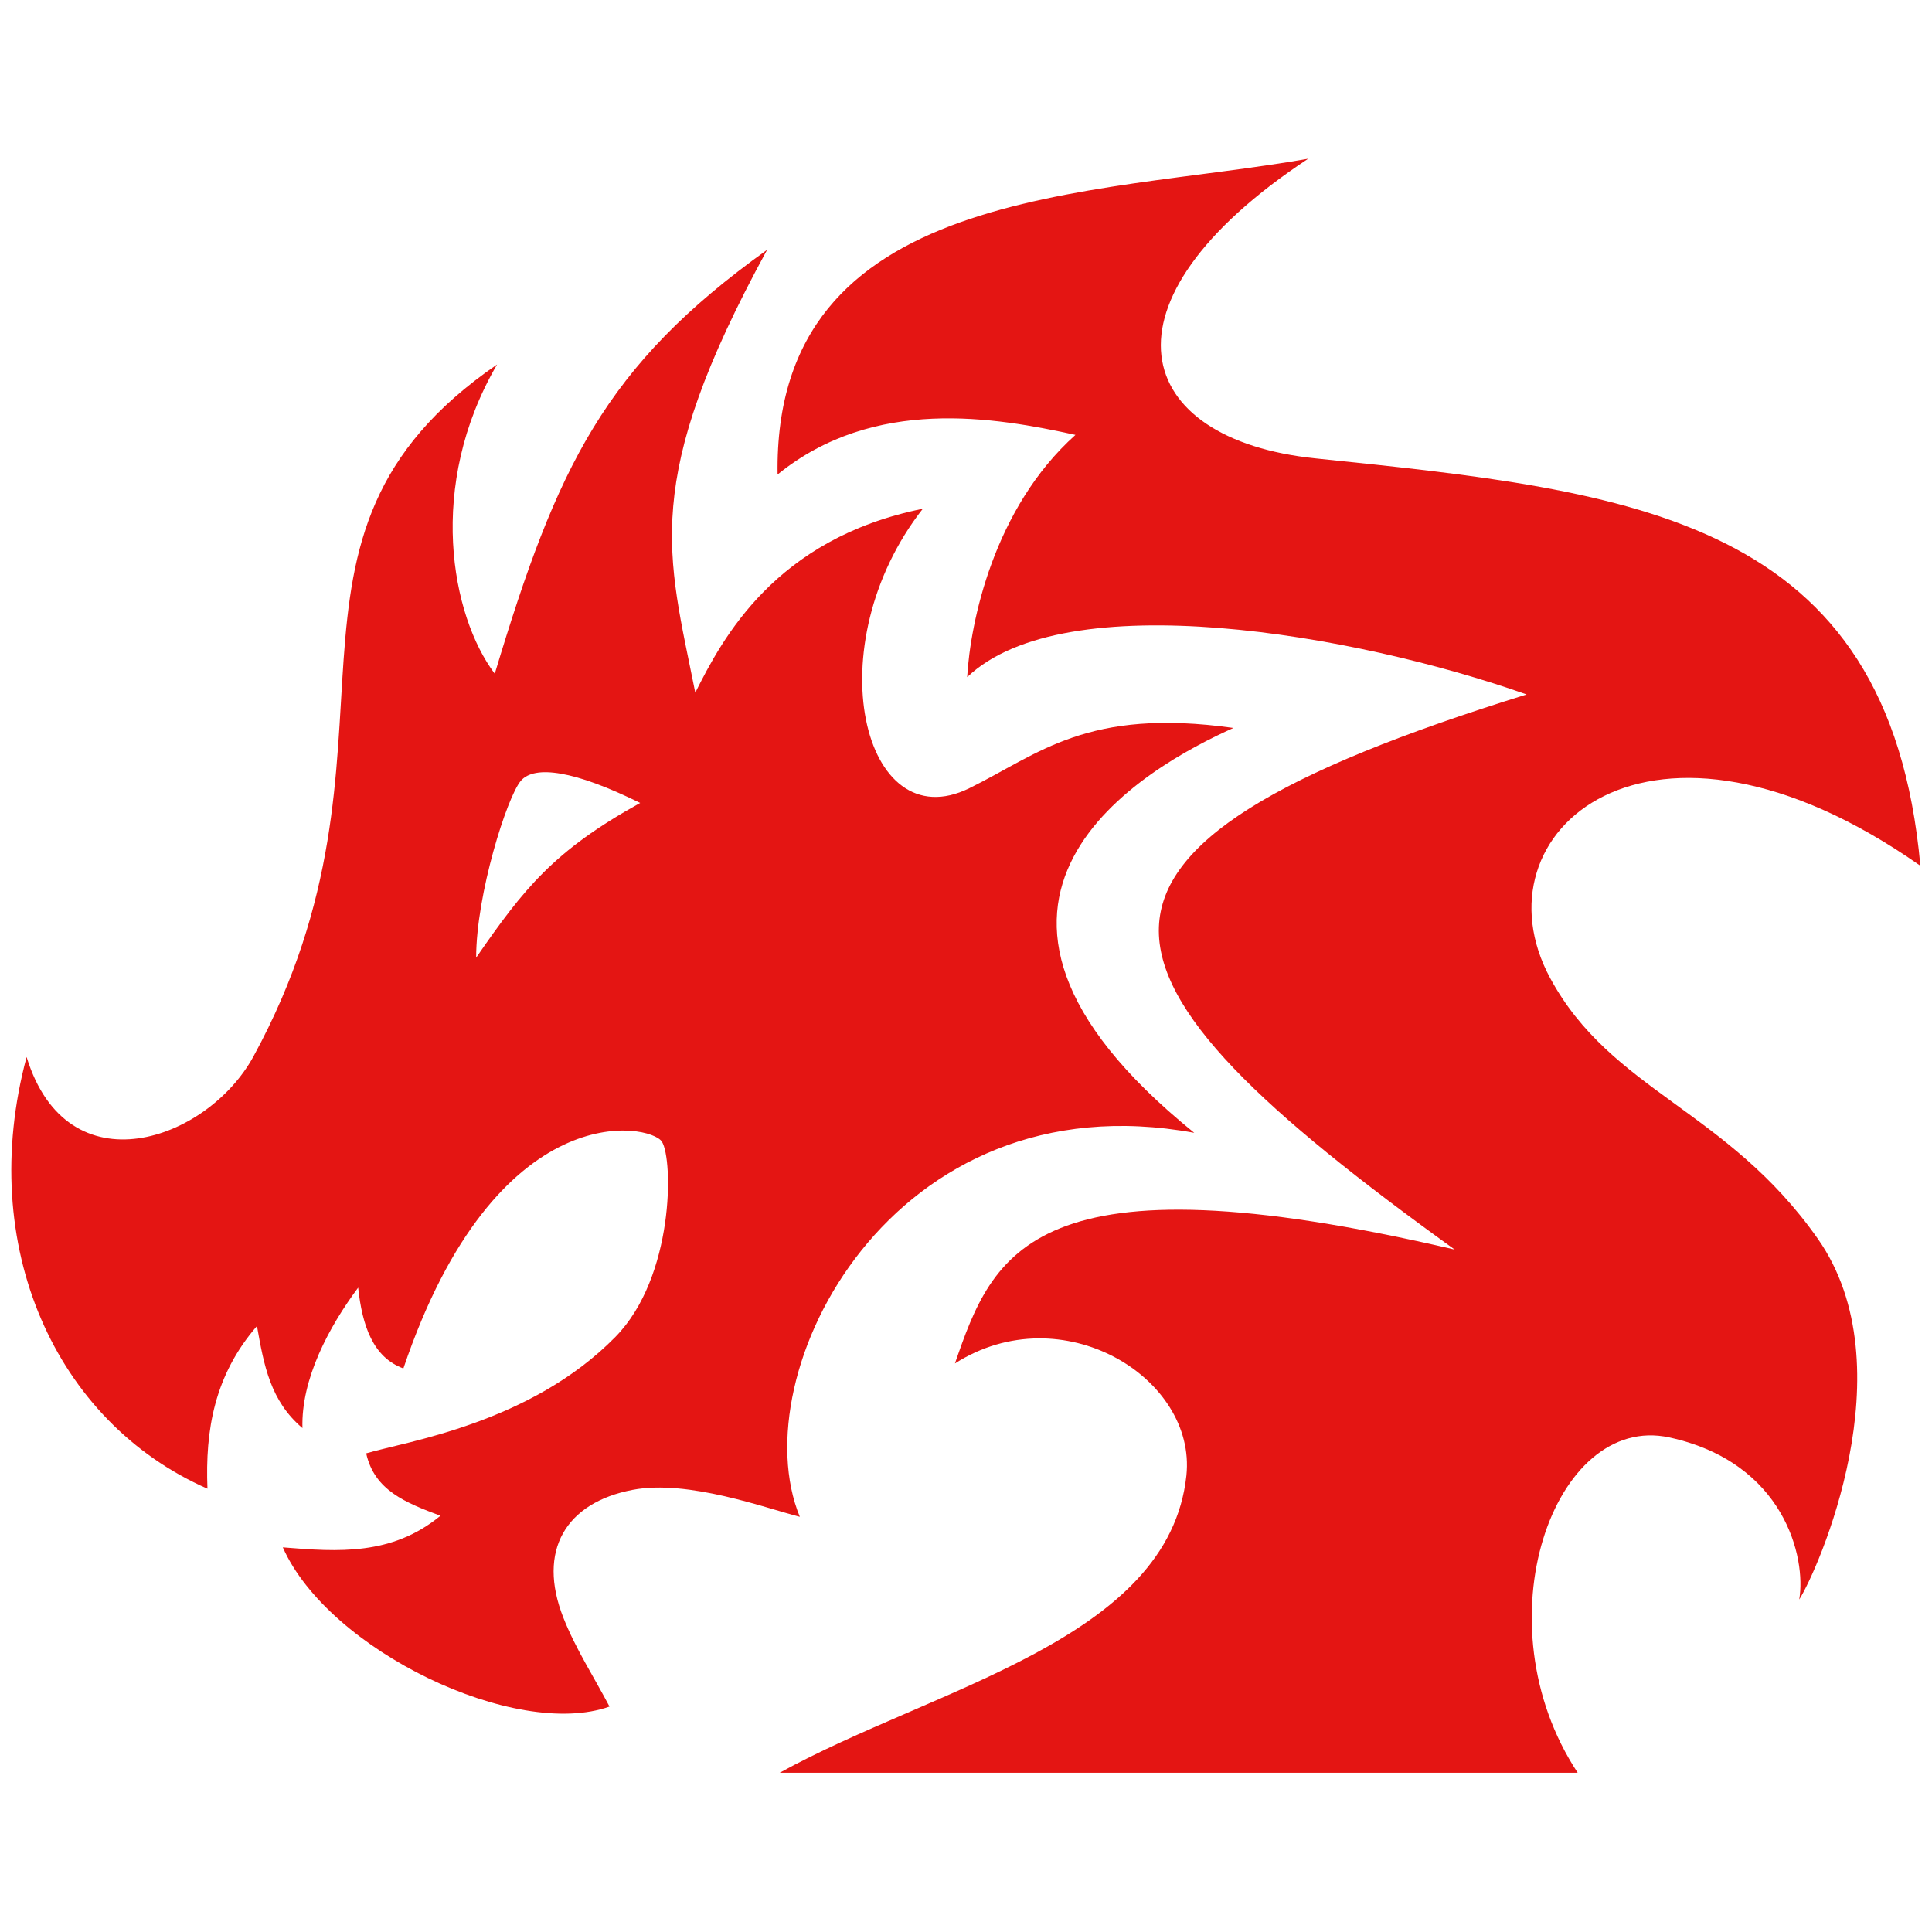
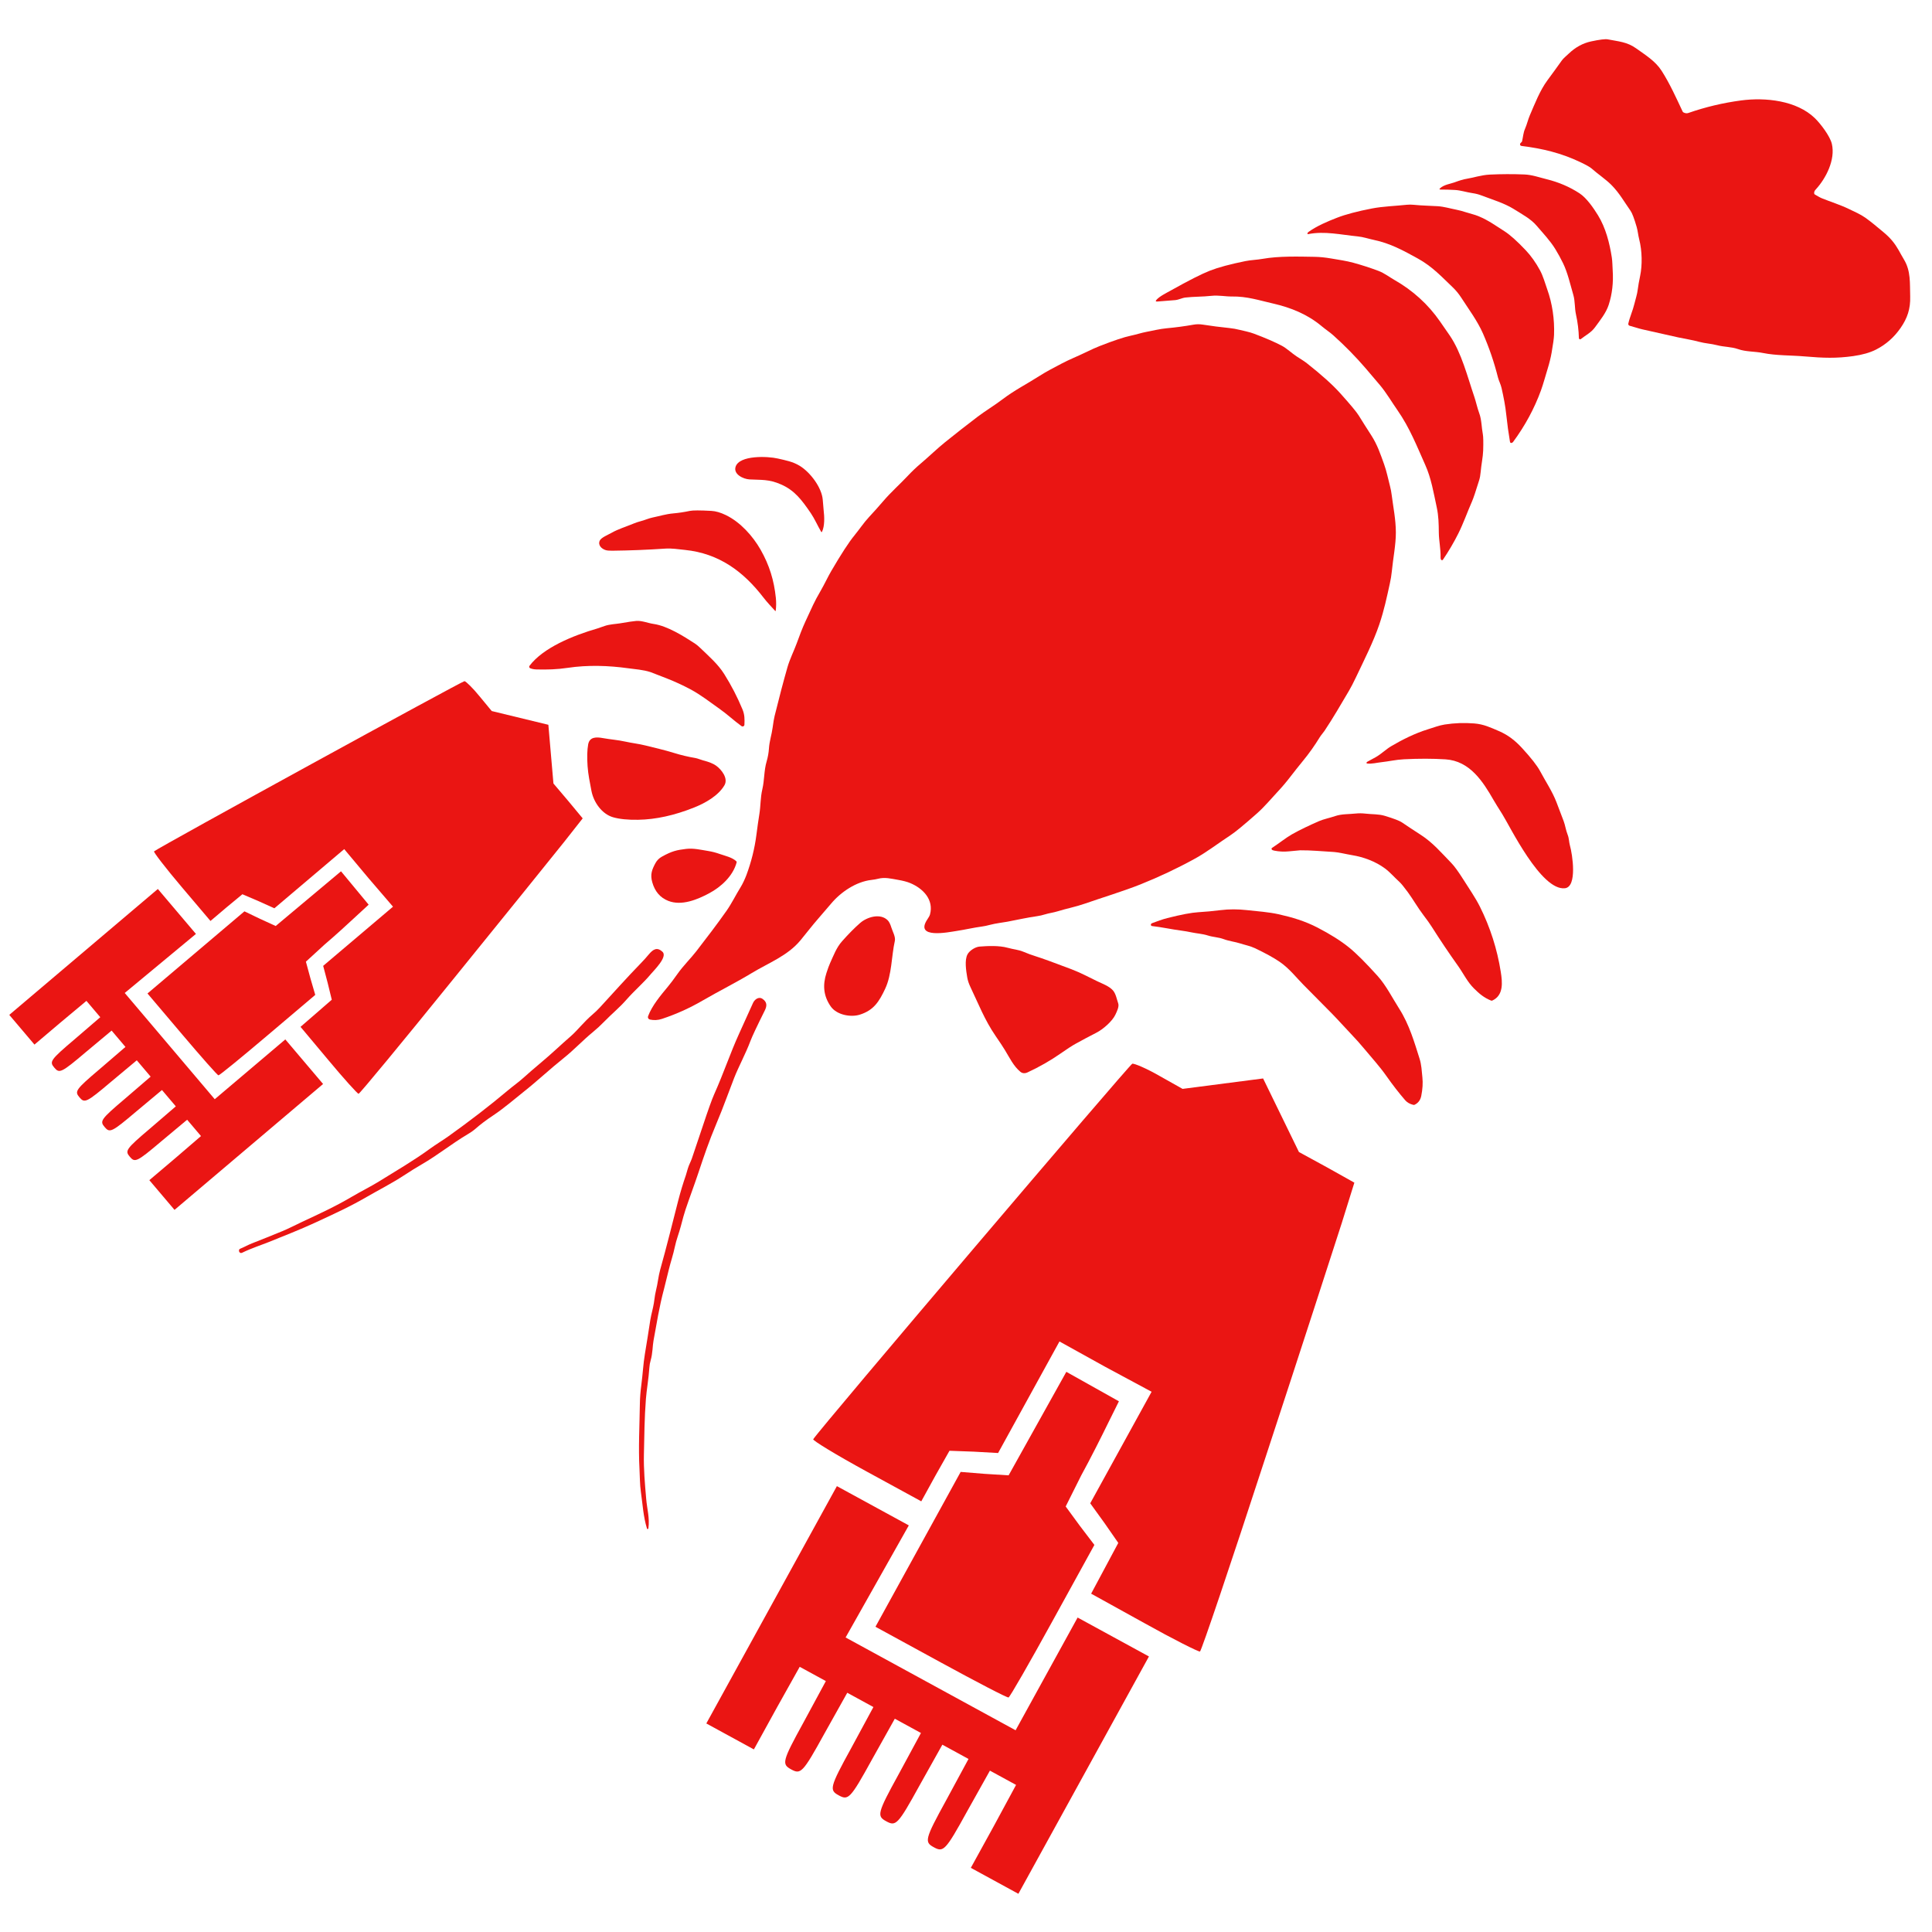
- <svg xmlns="http://www.w3.org/2000/svg" id="Calque_1" data-name="Calque 1" viewBox="0 0 512 512" version="1.1">
-   <defs id="defs4">
-     <style id="style2">.cls-1{fill:#e41513;}</style>
-   </defs>
-   <g id="g17" transform="matrix(1.366704,0,0,1.36589,-93.94986,-93.78402)" style="stroke-width:0.732">
-     <path class="cls-1" d="m 421.22,309 c 17.53,24.95 -0.08,64.51 -3.6,70 1.39,-8 -2.81,-26.59 -25.2,-31.45 -22.39,-4.86 -36.95,35.93 -17.76,65.06 H 219.93 c 30.15,-16.63 75.44,-25.79 78.86,-57.66 2,-19 -24.14,-35 -44.88,-21.75 7.39,-21.42 14.86,-41.24 96.9,-22.1 -74.19,-53.49 -83.4,-77.46 13.95,-107.7 -33.39,-11.8 -89.52,-21.48 -108.48,-3.36 0.61,-10.59 5.11,-32.76 21,-47 -15.6,-3.41 -39,-7.53 -57.76,7.68 -0.89,-56.14 60.88,-53.86 102.88,-61.26 -42.33,28 -34,54.47 1.35,58.13 C 385.8,164 435,169 441.11,236.64 c -52.61,-36.95 -87,-6.42 -71.79,21.78 11.84,21.93 34.36,25.58 51.9,50.58 z" id="path8" style="stroke-width:0.732" />
-     <path class="cls-1" d="m 307.91,209.9 c -28.41,-4 -37.76,5.08 -51.23,11.7 -20.59,10.13 -29.82,-27.6 -9,-54.23 -28.65,5.78 -38.87,25.2 -44.12,35.68 -5.37,-27 -10.68,-40.8 13.93,-85.92 -31.51,22.58 -40.74,42.08 -52.81,82.25 -8.46,-11.22 -13.26,-36.48 0.45,-60 -49.2,33.79 -14.4,73.92 -47.23,134.23 -8.93,16.42 -36.09,26 -44,0.13 -9.84,36.63 5.56,70.8 35.07,83.76 -0.45,-11.35 1.32,-22 9.6,-31.56 1.35,7.65 2.6,14.53 8.82,19.8 -0.29,-9.49 5.13,-19.64 10.8,-27.25 0.8,7.39 2.86,13.51 8.77,15.68 18.09,-53.47 47.93,-47.49 50.13,-44 2.2,3.49 2.4,26.22 -9,37.86 -16.44,16.8 -40.62,20.32 -48.34,22.61 1.58,7.2 7.7,9.6 14.4,12.11 -9.44,7.76 -19.8,7 -30.57,6.13 8.86,20 45.16,37.37 63.35,30.89 -3,-5.7 -6.58,-11.22 -8.94,-17.22 -5.16,-13.07 0.47,-22.36 13.44,-24.83 10.8,-2.05 25.9,3.6 32.4,5.23 -11.4,-27.67 17.75,-85.3 76.48,-74.5 -56.03,-45.34 -8.97,-71.11 7.6,-78.55 z m -146.84,44.57 c 0,-12.3 6,-31.2 8.66,-34.31 2.66,-3.11 10.42,-2 23.14,4.29 -16.69,9.25 -22.5,16.55 -31.8,30.02 z" id="path10" style="stroke-width:0.732" />
-   </g>
+ <svg xmlns="http://www.w3.org/2000/svg" width="512" height="512" viewBox="0 0 3104 3104" fill="none">
+   <path d="M2704.87 180.694C2707.61 182.066 2710.18 182.332 2712.58 181.494C2740.12 171.908 2768.39 165.194 2797.4 161.354C2836.16 156.21 2886.42 161.331 2915.8 189.838C2924.97 198.754 2940.2 218.735 2943.12 231.194C2949.02 256.501 2933.76 286.541 2917.14 304.486C2915.2 306.574 2914.39 308.685 2914.72 310.819C2914.78 311.21 2914.93 311.581 2915.16 311.903C2915.4 312.224 2915.7 312.488 2916.06 312.671C2919.7 314.545 2923.18 317.014 2926.9 318.5C2941.31 324.33 2956.52 328.994 2970.31 335.692C2979.2 340.013 2988.77 344.059 2996.69 349.637C3006.96 356.884 3015.73 364.565 3025.37 372.475C3031.1 377.185 3035.92 381.863 3039.82 386.512C3048.87 397.302 3052.33 406.058 3059.08 417.191C3070.2 435.64 3068.29 455.369 3068.95 476.059C3069.58 496.428 3064.25 511.402 3053.6 526.81C3043.15 541.929 3029.98 553.535 3014.11 561.627C3004.45 566.535 2992.23 570.033 2977.44 572.121C2950.45 575.893 2930.07 575.275 2898.71 572.578C2877.01 570.703 2853.72 571.435 2832.52 567.137C2819.05 564.416 2805.08 565.354 2792.39 560.873C2781.46 557.032 2770.06 557.581 2758.77 554.632C2749.21 552.117 2739.43 551.774 2730.21 549.237C2719.07 546.173 2705.3 544.047 2696.53 542.127C2677.11 537.875 2657.72 533.524 2638.35 529.073C2631.95 527.61 2625.16 525.141 2618.3 523.381C2617.54 523.192 2616.88 522.723 2616.47 522.07C2616.06 521.418 2615.92 520.634 2616.09 519.883C2618.51 509.138 2623.3 498.942 2625.79 488.426C2627.75 480.288 2630.28 473.269 2631.34 464.605C2632.03 459.012 2633.28 451.91 2635.08 443.299C2638.63 426.267 2638.42 403.406 2633.58 384.523C2631.86 377.893 2631.3 370.761 2629.53 364.68C2625.57 351.039 2622.28 342.375 2619.68 338.687C2609.69 324.536 2601.72 310.019 2588.94 297.194C2579.65 287.867 2567.33 279.797 2556.9 270.561C2554.37 268.336 2548.31 264.937 2538.7 260.365C2508.14 245.871 2478.1 238.601 2444.41 234.463C2444 234.412 2443.61 234.269 2443.27 234.044C2442.92 233.819 2442.64 233.519 2442.43 233.168C2442.23 232.817 2442.12 232.425 2442.1 232.023C2442.08 231.62 2442.15 231.219 2442.32 230.851C2442.73 229.967 2443.36 229.243 2444.2 228.679C2444.82 228.252 2445.26 227.617 2445.42 226.896C2447.07 219.832 2447.26 213.454 2450.27 206.618C2453.32 199.646 2454.99 191.896 2457.77 185.495C2465.9 166.657 2473.99 145.397 2486.4 128.662C2494.16 118.192 2501.8 107.653 2509.34 97.046C2511.74 93.685 2516.7 89.684 2520.62 85.935C2531.23 75.846 2543.1 69.384 2556.21 66.549C2570.18 63.546 2579.2 62.449 2583.27 63.257C2599.75 66.549 2614.02 67.143 2628.85 77.819C2643.68 88.496 2659.55 98.074 2669.54 113.665C2682.82 134.423 2692.88 156.896 2703.32 179.094C2703.65 179.795 2704.17 180.328 2704.87 180.694Z" fill="#EA1513" />
+   <path d="M2433.41 336.675C2416.77 326.159 2397.96 320.856 2379.68 313.837C2375.48 312.222 2370.81 311.041 2365.67 310.294C2356 308.876 2347.02 305.767 2337.69 305.219C2329.89 304.761 2322.16 304.54 2314.51 304.556C2312.46 304.556 2312.17 303.87 2313.64 302.498C2319.85 296.623 2330.76 295.228 2336.35 293.148C2345 289.947 2351.5 288.02 2355.84 287.364C2365.88 285.832 2380.12 281.123 2393.47 280.506C2411.97 279.622 2430.46 279.553 2448.95 280.3C2461.6 280.803 2472.46 284.872 2484.73 287.89C2504.1 292.645 2521.73 300.197 2537.62 310.545C2549.14 318.067 2560.16 334.206 2567.36 345.866C2579.79 366.029 2585.97 390.445 2589.57 413.58C2590.58 420.004 2590.53 427.297 2590.98 434.155C2592.31 453.907 2590.18 472.424 2584.59 489.707C2580.31 502.944 2570.83 514.42 2562.72 525.645C2556.33 534.469 2548.1 538.173 2539.85 544.734C2539.57 544.957 2539.23 545.099 2538.87 545.144C2538.51 545.189 2538.15 545.134 2537.82 544.986C2537.49 544.838 2537.21 544.603 2537.01 544.307C2536.82 544.012 2536.71 543.669 2536.7 543.316C2536.37 530.621 2534.81 517.956 2532.02 505.321C2529.67 494.599 2530.71 484.038 2527.79 474.025C2522.79 456.81 2518.74 438.43 2511.27 422.953C2507.43 415.028 2503.2 407.308 2498.57 399.795C2490.53 386.741 2478.97 374.51 2468.49 362.303C2459.25 351.535 2445.4 344.265 2433.41 336.675Z" fill="#EA1513" />
+   <path d="M2102.62 372.384C2115.97 362.92 2132.8 355.764 2148.11 349.82C2161.91 344.456 2180.71 339.48 2204.5 334.892C2222.18 331.509 2241.66 330.983 2260.45 328.971C2263.88 328.621 2267.52 328.644 2271.38 329.04C2284.4 330.411 2297.05 330.457 2310.05 331.303C2320.08 331.966 2329.84 334.961 2339.9 336.927C2344.66 337.872 2349.77 339.236 2355.23 341.019C2362 343.259 2369.17 344.722 2375.49 347.374C2392.11 354.324 2403.13 362.714 2416.89 371.378C2425.79 377.002 2437.23 387.206 2451.21 401.989C2459.76 411.042 2467.43 421.825 2474.22 434.338C2479.23 443.574 2482.17 454.57 2485.83 464.88C2493.94 487.558 2497.73 512.911 2496.76 538.15C2496.56 543.438 2495.26 552.926 2492.86 566.612C2491.48 574.552 2489.33 583.27 2486.4 592.765C2482.82 604.287 2479.51 616.929 2475.75 627.239C2465.04 656.516 2450.14 684.087 2431.04 709.95C2430.61 710.534 2430.03 710.999 2429.37 711.299C2427.42 712.183 2426.28 711.612 2425.94 709.584C2423.57 695.654 2421.65 681.671 2420.18 667.635C2418.51 651.655 2415.76 638.098 2412.42 623.307C2411.08 617.317 2407.98 611.716 2406.61 606.207C2400.56 582.096 2392.56 558.656 2382.61 535.886C2373.73 515.609 2359.46 496.52 2347.02 477.271C2343.68 472.081 2338.58 465.954 2334 461.611C2316.28 444.762 2301.47 428.394 2278.03 415.409C2254.71 402.515 2233.58 390.947 2207.41 385.484C2198.39 383.586 2190.21 380.637 2181.04 379.768C2154.55 377.231 2128.08 370.876 2101.77 376.156C2101.57 376.194 2101.36 376.176 2101.17 376.105C2100.98 376.033 2100.81 375.911 2100.69 375.752C2100.56 375.593 2100.49 375.403 2100.47 375.204C2100.45 375.005 2100.48 374.804 2100.58 374.625C2101.01 373.786 2101.7 373.04 2102.62 372.384Z" fill="#EA1513" />
+   <path d="M2342.86 857.38C2335.72 871.599 2327.58 885.453 2318.46 898.941C2317.43 900.465 2316.33 900.503 2315.17 899.055C2314.67 898.43 2314.44 897.196 2314.47 895.352C2314.77 881.978 2311.79 868.513 2311.65 856.008C2311.48 841.674 2311.39 829.375 2308.24 814.767C2303.25 791.746 2299.52 768.587 2289.97 747.258C2276.46 717.081 2265.05 687.545 2245.24 659.106C2236.19 646.144 2227.26 630.918 2217.36 619.122C2209.7 609.977 2201.98 600.886 2194.2 591.849C2178.02 573.057 2160.66 555.362 2142.14 538.765C2136.64 533.85 2129.54 529.187 2123.45 524.089C2100.79 505.022 2073.73 494.118 2045.5 487.694C2023.47 482.687 2003.49 475.943 1979.21 476.355C1969.2 476.515 1957.68 474.046 1946.51 475.28C1931.91 476.881 1918.58 476.423 1904.57 478.024C1898.84 478.687 1893.93 481.636 1888.14 482.161C1878.69 483.03 1869.08 483.792 1859.3 484.448C1856.71 484.615 1856.28 483.708 1857.98 481.727C1862.87 476.058 1874.25 470.525 1880.93 466.776C1909.65 450.682 1930.64 440.044 1943.88 434.862C1957.34 429.589 1976.38 424.46 2001 419.477C2009.96 417.67 2019.15 417.533 2028.27 415.91C2054.78 411.178 2086.52 412.207 2111.98 412.618C2120.24 412.74 2129.17 413.632 2138.77 415.293C2150.67 417.35 2162.92 419.042 2174.15 422.105C2187.93 425.87 2201.48 430.259 2214.8 435.273C2224.11 438.794 2231.77 444.898 2240.3 449.767C2269.83 466.639 2294.27 488.7 2313.41 516.224C2322.62 529.469 2327.94 537.15 2329.37 539.268C2348.34 567.365 2357.41 604.514 2368.84 638.028C2371.19 644.863 2373.47 655.562 2376.64 664.09C2380.45 674.354 2380.29 686.722 2382.36 697.581C2383.14 701.696 2383.32 710.452 2382.9 723.848C2382.57 734.181 2379.86 746.526 2378.88 758.163C2378.47 763.192 2377.65 767.711 2376.41 771.719C2370.94 789.444 2367.11 800.791 2364.91 805.759C2357.41 822.745 2351.16 840.851 2342.86 857.38Z" fill="#EA1513" />
+   <path d="M2178.55 1088.09C2174.3 1097.09 2170.45 1104.49 2167.01 1110.29C2154.24 1131.87 2141.88 1153.39 2127.91 1174.3C2125.92 1177.3 2122.53 1180.91 2120.35 1184.45C2112.42 1197.48 2103.62 1209.9 2093.97 1221.69C2086.95 1230.27 2080.08 1238.93 2073.35 1247.66C2066.62 1256.44 2059.45 1264.88 2051.85 1272.97C2042.89 1282.48 2031.77 1295.92 2020.21 1306.19C1999.06 1324.95 1984.53 1336.92 1976.6 1342.1C1957.54 1354.59 1938.8 1369.08 1919.88 1379.48C1891.56 1395.06 1862.37 1408.86 1832.31 1420.88C1805.35 1431.67 1768.02 1443.01 1742.8 1451.86C1727.99 1457.03 1713.7 1459.63 1698.98 1464.2C1692.19 1466.31 1685.44 1466.99 1678.55 1469.16C1674.56 1470.41 1670.48 1471.34 1666.31 1471.93C1650.13 1474.22 1634.22 1477.83 1618.19 1480.87C1612.38 1481.99 1599.57 1483.43 1590.45 1485.9C1585.76 1487.16 1581.59 1488.04 1577.92 1488.53C1564 1490.4 1550.79 1493.6 1536.67 1495.73C1524.82 1497.51 1468.02 1509.31 1490.24 1476.59C1492.35 1473.47 1493.66 1471.02 1494.14 1469.23C1500.51 1445.62 1483.37 1427.6 1462.45 1418.8C1457.38 1416.68 1450.62 1414.91 1442.19 1413.48C1431.45 1411.67 1421.72 1408.99 1410.76 1411.83C1407.69 1412.62 1404.16 1413.25 1400.18 1413.7C1375.5 1416.45 1350.91 1433.16 1335.47 1451.56C1328.54 1459.82 1321.52 1468 1314.41 1476.09C1304.89 1486.95 1295.6 1499.2 1286.03 1510.75C1265.37 1535.62 1235.16 1546.8 1207.92 1563.26C1181.9 1578.99 1155.31 1592.13 1128.23 1607.86C1107.75 1619.77 1086.15 1629.47 1063.44 1636.99C1057.1 1639.09 1050.68 1639.44 1044.19 1638.04C1043.62 1637.92 1043.08 1637.68 1042.61 1637.34C1042.14 1636.99 1041.75 1636.56 1041.46 1636.06C1041.18 1635.56 1041.01 1635.01 1040.96 1634.44C1040.91 1633.87 1040.99 1633.3 1041.18 1632.76C1047.48 1615.66 1061.47 1599.2 1073.06 1585.18C1077.49 1579.83 1082.57 1573.09 1088.29 1564.95C1097.41 1551.92 1110.13 1539.39 1118.55 1528.49C1135.14 1506.95 1151.74 1485.44 1167.32 1463.22C1175.69 1451.29 1182.25 1437.62 1189.98 1425.2C1193.04 1420.31 1196.85 1412.17 1199.25 1405.77C1207.11 1384.6 1212.43 1363.24 1215.21 1341.69C1216.9 1328.51 1218.51 1317.22 1220.03 1307.83C1222.19 1294.44 1221.58 1281.77 1224.77 1268.15C1228.32 1252.97 1227.27 1238.38 1231.71 1223.25C1233.71 1216.42 1234.95 1209.46 1235.42 1202.38C1236.2 1190.51 1239.84 1180.36 1241.35 1168.86C1242.41 1160.77 1243.48 1154.54 1244.54 1150.18C1251.83 1120.6 1258.7 1094.53 1265.16 1071.95C1268.83 1059.11 1275.76 1045.3 1279.92 1033.89C1284.32 1021.8 1288.74 1009.82 1294.26 997.907C1298.3 989.19 1302.35 980.472 1306.39 971.754C1309.16 965.81 1313.32 958.068 1318.85 948.528C1324.75 938.354 1330.11 926.672 1335.47 917.505C1351.5 890.057 1363.87 871.021 1372.59 860.398C1380.74 850.477 1387.65 839.869 1396.28 830.61C1404.13 822.198 1411.8 813.625 1419.27 804.892C1431.38 790.741 1445.62 778.19 1458.57 764.405C1465.19 757.364 1472.05 750.833 1479.17 744.813C1492.52 733.52 1505.73 720.649 1518.47 710.384C1535.55 696.622 1552.83 683.096 1570.3 669.806C1583.19 660.021 1597.6 651.471 1610.55 641.618C1629.89 626.896 1649.88 616.883 1669.43 604.355C1681.73 596.49 1693.53 590.57 1706.08 583.917C1718.3 577.447 1731.47 572.326 1744.07 566.177C1753.14 561.742 1760.76 558.32 1766.92 555.912C1789.5 547.088 1805.97 541.594 1816.33 539.429C1825.4 537.532 1834.24 534.606 1841.39 533.28C1852.58 531.177 1863.18 528.433 1874.58 527.382C1888.95 526.071 1903.23 524.158 1917.43 521.643C1922.31 520.775 1927.18 520.721 1932.05 521.483C1946.39 523.724 1960.78 525.576 1975.21 527.039C1980.76 527.603 1986.43 528.624 1992.23 530.102C1999.85 532.045 2007.23 533.303 2014.47 536.023C2033.2 543.049 2048.28 549.587 2059.72 555.638C2067.27 559.661 2075.87 567.823 2083.23 572.624C2088.8 576.281 2094.65 579.665 2099.78 583.711C2123.16 602.137 2140.97 618.155 2153.21 631.765C2169.54 649.947 2179.44 661.85 2182.92 667.474C2189.52 678.143 2196.23 688.742 2203.04 699.274C2212.87 714.453 2217.78 729.359 2223.8 746.07C2227.82 757.204 2230.1 769.183 2233.23 781.048C2234.42 785.528 2235.37 790.588 2236.07 796.227C2238.37 814.608 2242.54 834.245 2242.63 855.437C2242.7 875.144 2238.07 897.525 2236.05 918.717C2235.48 924.493 2234.44 930.803 2232.92 937.646C2228.13 959.318 2223.89 980.076 2215.95 1003.46C2206.5 1031.28 2191.78 1060.2 2178.55 1088.09Z" fill="#EA1513" />
+   <path d="M1255 778.372C1235.09 769.548 1222.73 771.331 1204.04 770.234C1194.17 769.64 1177.93 762.004 1181.85 749.842C1187.94 731.027 1233.5 732.902 1249.65 736.674C1261.99 739.554 1273.69 741.521 1285.05 748.539C1301.92 758.941 1320.21 783.265 1321.84 802.834C1322.7 813.106 1323.18 818.753 1323.29 819.774C1324.52 829.764 1325.22 844.944 1320.68 854.248C1320.24 855.147 1319.77 855.163 1319.25 854.294C1313.44 844.327 1308.67 833.262 1302.56 824.323C1287.99 803.039 1276.7 787.951 1255 778.372Z" fill="#EA1513" />
+   <path d="M1226.58 960.026C1194.57 918.488 1155.5 889.089 1100.23 883.488C1089.47 882.39 1079.41 880.699 1068.5 881.43C1040.26 883.351 1011.98 884.471 983.663 884.791C978.836 884.836 975.326 884.516 973.132 883.831C966.597 881.819 960.156 875.875 963.635 868.445C965.868 863.667 977.105 859.118 982.3 856.169C993.348 849.882 1006.3 846.041 1018.1 841.103C1021.41 839.716 1025.74 838.291 1031.1 836.828C1037.12 835.159 1042.67 832.645 1048.64 831.41C1059.73 829.124 1069.68 825.946 1081.26 824.895C1090.31 824.087 1099.28 822.738 1108.18 820.848C1113.07 819.812 1124.63 819.797 1142.88 820.803C1149.93 821.184 1157.69 823.432 1166.17 827.547C1189.42 838.817 1209.42 861.13 1221.91 883.008C1236.2 908.063 1243.56 932.456 1246.5 960.506C1247.22 967.517 1247.15 974.414 1246.31 981.196C1246.3 981.296 1246.26 981.391 1246.19 981.469C1246.13 981.547 1246.04 981.604 1245.94 981.634C1245.85 981.663 1245.74 981.663 1245.64 981.634C1245.54 981.605 1245.46 981.548 1245.39 981.47C1238.93 974.383 1232.63 967.868 1226.58 960.026Z" fill="#EA1513" />
+   <path d="M1109.28 1107.48C1097.15 1101 1084.7 1095.25 1071.93 1090.22C1055.95 1083.91 1047.1 1080.47 1045.39 1079.91C1033.33 1075.95 1020.03 1075.15 1009.73 1073.71C977.575 1069.23 944.265 1068.16 912.037 1072.98C894.783 1075.57 878.751 1075.98 861.967 1075.54C858.19 1075.45 854.821 1074.81 851.859 1073.62C851.487 1073.47 851.155 1073.24 850.889 1072.94C850.622 1072.65 850.427 1072.3 850.318 1071.92C850.21 1071.54 850.191 1071.15 850.262 1070.76C850.333 1070.37 850.494 1070.01 850.731 1069.69C872.804 1040.47 920.829 1021 960.038 1009.63C960.211 1009.59 964.082 1008.26 971.651 1005.63C979.62 1002.89 989.657 1002.57 995.675 1001.54C1009.15 999.21 1018.06 997.892 1022.4 997.587C1031.36 996.947 1040.88 1001.08 1050.05 1002.43C1072.33 1005.7 1097.7 1021.75 1116.36 1033.84C1118.95 1035.51 1121.99 1038.04 1125.5 1041.43C1138.9 1054.35 1153.48 1066.97 1163.42 1082.74C1174.89 1100.96 1184.73 1119.97 1192.92 1139.78C1196.45 1148.36 1196.4 1155.51 1196 1164.43C1195.97 1164.94 1195.8 1165.44 1195.51 1165.87C1195.21 1166.3 1194.8 1166.64 1194.32 1166.86C1193.84 1167.08 1193.31 1167.17 1192.78 1167.12C1192.26 1167.07 1191.75 1166.88 1191.32 1166.58C1179.08 1157.75 1168.66 1147.69 1155.64 1138.55C1140.34 1127.78 1125.88 1116.35 1109.28 1107.48Z" fill="#EA1513" />
+   <path d="M2197.4 1223.48C2201.76 1221.19 2206.08 1218.84 2210.35 1216.44C2218.96 1211.57 2226.81 1203.79 2234.92 1198.99C2251.94 1188.89 2273.35 1178.07 2293.83 1171.81C2302.95 1169.02 2312.07 1165.41 2321.12 1164.02C2336.89 1161.58 2352.76 1161.01 2368.75 1162.32C2383.77 1163.56 2394.65 1168.75 2408.07 1174.51C2423.26 1181 2434.71 1190.24 2445.47 1201.96C2459.98 1217.74 2469.62 1230.08 2474.39 1239C2483.3 1255.71 2494.08 1271.58 2500.74 1289.06C2504.56 1299.12 2508.38 1309.18 2512.21 1319.22C2514.72 1325.83 2515.71 1333.8 2518.6 1341.03C2521.02 1347.09 2520.72 1352.85 2522.25 1358.24C2526.29 1372.42 2534.45 1424.84 2514.23 1427.08C2475.87 1431.33 2425.68 1327.11 2413.64 1308.11C2406.84 1297.38 2402.24 1289.93 2399.84 1285.77C2382.73 1255.92 2361.67 1222.47 2322.32 1219.98C2301.73 1218.68 2279.4 1218.65 2255.35 1219.89C2242.68 1220.53 2230.76 1223.36 2219.5 1224.55C2211.81 1225.37 2204.22 1227.59 2196.41 1226.68C2196.22 1226.65 2196.04 1226.58 2195.88 1226.46C2195.72 1226.35 2195.6 1226.2 2195.52 1226.02C2195.44 1225.85 2195.41 1225.66 2195.42 1225.47C2195.44 1225.28 2195.51 1225.1 2195.62 1224.94C2195.99 1224.38 2196.59 1223.89 2197.4 1223.48Z" fill="#EA1513" />
+   <path d="M1129.81 1221.72C1139.11 1224.09 1146.02 1226.91 1150.52 1230.15C1159.54 1236.67 1170.33 1250.77 1163.87 1261.72C1153.9 1278.64 1132.84 1290.32 1115.4 1297.29C1083.63 1310.02 1053.61 1316.61 1025.34 1317.07C1008.65 1317.34 995.173 1315.99 984.908 1313C967.348 1307.9 953.902 1289.48 950.235 1270.68C947.696 1257.59 944.946 1243.98 944.029 1231.16C943.011 1216.77 943.324 1205.04 944.97 1195.97C947.179 1183.81 957.852 1183.84 968.665 1185.85C980.606 1188.04 992.336 1188.75 1004.21 1191.4C1015.19 1193.85 1026.61 1195.08 1037.02 1197.71C1052.51 1201.64 1066.5 1204.64 1083.07 1209.76C1094.18 1213.2 1105.5 1215.89 1117.02 1217.83C1121.06 1218.52 1125.67 1220.64 1129.81 1221.72Z" fill="#EA1513" />
+   <path d="M2075.89 1340.32C2088.66 1333.12 2104.01 1325.87 2119.08 1319.29C2126.74 1315.95 2136.24 1314.19 2145.03 1311.17C2155.47 1307.56 2167.01 1308.25 2177.89 1307.06C2183.03 1306.51 2188.43 1306.56 2194.09 1307.22C2204.74 1308.47 2214.94 1307.72 2225.05 1310.81C2239.37 1315.16 2248.45 1318.64 2252.29 1321.23C2262.27 1328 2272.33 1334.64 2282.47 1341.17C2301.94 1353.65 2315.81 1370.18 2331.63 1386.41C2336.61 1391.51 2343.19 1400.56 2351.37 1413.54C2360.4 1427.85 2370.58 1442.49 2377.7 1456.75C2394.27 1490.01 2405.43 1524.95 2411.2 1561.59C2413.76 1577.8 2416.06 1598.99 2397.68 1607.47C2396.96 1607.81 2396.23 1607.82 2395.5 1607.52C2384.28 1602.97 2376.88 1596.71 2368.42 1588.36C2357.39 1577.53 2351.26 1564.11 2342.44 1551.74C2327.88 1531.3 2313.9 1510.5 2300.5 1489.33C2297.17 1484.05 2292.64 1477.7 2286.94 1470.26C2277.82 1458.33 2269.69 1444.02 2261.86 1433.41C2255.53 1424.83 2251.07 1419.37 2248.48 1417.02C2240.61 1409.89 2233.13 1401.2 2225.28 1395.37C2209.7 1383.8 2190.42 1376.9 2172.51 1373.95C2161.79 1372.19 2151.19 1369.26 2140.8 1368.67C2123.68 1367.73 2106.24 1365.95 2089.01 1366.11C2088.23 1366.12 2081.99 1366.7 2070.3 1367.84C2062.68 1368.59 2055.04 1368.2 2047.36 1366.68C2045.3 1366.27 2044 1365.72 2043.45 1365.03C2042.51 1363.87 2042.68 1362.88 2043.95 1362.06C2054.88 1354.97 2066.12 1345.85 2075.89 1340.32Z" fill="#EA1513" />
+   <path d="M1183.47 1385.68C1177.5 1407.6 1158.48 1425 1139.21 1435.24C1120.21 1445.37 1095.04 1455.79 1073.65 1447.36C1060.78 1442.3 1052.24 1432.42 1048.02 1417.73C1044.38 1405.09 1047.27 1397.52 1052.98 1386.87C1055.41 1382.37 1058.87 1378.87 1063.35 1376.37C1079.62 1367.32 1087.35 1365.67 1102.3 1363.87C1114.31 1362.43 1126.02 1365.35 1137.8 1367.23C1143.94 1368.2 1150.14 1369.8 1156.39 1372.03C1165.02 1375.07 1176.11 1377.33 1182.88 1383.62C1183.5 1384.2 1183.69 1384.88 1183.47 1385.68Z" fill="#EA1513" />
+   <path d="M1966.07 1508.85C1957.51 1505.65 1949.12 1505.72 1940.47 1502.95C1932.01 1500.25 1922.18 1499.66 1914.49 1498.01C1908.93 1496.83 1903.32 1495.86 1897.66 1495.11C1881.77 1493.03 1866.52 1489.56 1850.72 1487.8C1850.34 1487.75 1849.98 1487.6 1849.69 1487.34C1849.4 1487.09 1849.2 1486.75 1849.12 1486.38C1848.78 1484.85 1849.44 1483.78 1851.1 1483.15C1859.21 1480.11 1867.08 1477.14 1875.52 1474.99C1897.76 1469.37 1914.28 1466.24 1925.07 1465.6C1937.01 1464.88 1948.92 1463.78 1960.78 1462.28C1974.95 1460.52 1988.92 1460.66 2002.74 1462.17C2020.02 1464.04 2038.05 1465.28 2054.15 1468.84C2076.15 1473.74 2096.56 1479.82 2116.8 1490.31C2137.36 1500.96 2154.19 1511.58 2167.29 1522.16C2178.89 1531.51 2194.28 1546.86 2213.46 1568.2C2227.02 1583.29 2237.01 1603.36 2247.92 1620.46C2264.35 1646.2 2272.48 1675.03 2280.66 1700.72C2283.86 1710.8 2284.19 1720.57 2285.25 1730.92C2286.2 1739.99 2285.6 1749.91 2283.44 1760.66C2282.11 1767.36 2278.58 1772.09 2272.86 1774.86C2272.15 1775.2 2271.42 1775.27 2270.65 1775.09C2265.13 1773.78 2260.78 1771.29 2257.58 1767.61C2247.79 1756.34 2237.66 1743.28 2227.21 1728.45C2216.47 1713.21 2204.52 1700.22 2192.79 1686.09C2185.81 1677.65 2178.31 1669.24 2170.3 1660.88C2159.86 1649.95 2149.4 1638.11 2139.39 1627.93C2124.29 1612.6 2109.16 1597.31 2093.99 1582.05C2082.97 1570.96 2071.62 1556.13 2056.34 1545.57C2046.67 1538.89 2033.21 1531.47 2015.97 1523.3C2008.78 1519.89 2000.53 1518.32 1992.75 1515.8C1984.4 1513.1 1974.81 1512.12 1966.07 1508.85Z" fill="#EA1513" />
+   <path d="M1333.66 1547.3C1339.32 1534.98 1343.65 1522.66 1352.89 1512.24C1363.32 1500.45 1373.03 1490.65 1382.01 1482.81C1392.87 1473.37 1414.41 1466.56 1426.35 1478.7C1428.48 1480.86 1430.41 1484.74 1432.13 1490.33C1434.06 1496.55 1439.09 1505.24 1437.68 1511.62C1432.08 1536.7 1433.07 1565.25 1422.14 1588.57C1412.43 1609.28 1403.64 1623.25 1381.24 1630.22C1366.64 1634.77 1344.24 1630.61 1334.69 1616.98C1322.8 1599.93 1321.58 1582.3 1327.83 1563.12C1330.12 1556.1 1332.06 1550.82 1333.66 1547.3Z" fill="#EA1513" />
+   <path d="M1553.99 1570.35C1552.02 1558.66 1549.59 1542.66 1554.34 1533.43C1557.45 1527.39 1566.8 1521.36 1573.74 1520.81C1586.1 1519.82 1604.98 1518.82 1618.94 1522.73C1628.39 1525.36 1636.45 1525.84 1644 1529.04C1650.72 1531.89 1657.58 1534.4 1664.57 1536.58C1674.06 1539.54 1692.96 1546.39 1721.24 1557.13C1736.62 1562.99 1750.65 1570.64 1763.01 1576.56C1771.2 1580.5 1781.8 1584.2 1787.96 1591.08C1792.82 1596.55 1794.07 1604.96 1796.54 1612.02C1798.39 1617.33 1794.35 1625.17 1792.02 1630.2C1787.16 1640.67 1772.11 1653.77 1761.65 1659.09C1750.46 1664.81 1739.38 1670.7 1728.41 1676.76C1722.38 1680.1 1714.01 1685.52 1703.31 1693.02C1687.7 1703.93 1670.3 1713.87 1651.1 1722.83C1646.55 1724.95 1642.64 1724.66 1639.34 1721.96C1628.34 1712.91 1621.78 1698.92 1614.54 1687.1C1611.13 1681.5 1606.18 1674.01 1599.71 1664.63C1581.89 1638.77 1571.64 1611.91 1559.33 1586.26C1556.6 1580.59 1554.82 1575.28 1553.99 1570.35Z" fill="#EA1513" />
+   <path d="M484.631 1963.44C512.064 1950.59 538.086 1938.77 565.331 1922.7C579.882 1914.13 595.726 1906.31 609.289 1897.9C636.581 1880.96 664.719 1864.64 690.6 1845.73C700.356 1838.64 711.851 1831.74 720.501 1825.54C755.057 1800.88 786.76 1776.42 815.611 1752.16C824.496 1744.68 833.688 1738.24 841.257 1731.36C858.723 1715.51 876.306 1701.8 894.477 1684.99C900.573 1679.34 908.456 1672.28 918.125 1663.8C926.94 1656.08 938.811 1641.12 951.387 1630.43C956.057 1626.45 960.21 1622.48 963.846 1618.51C985.731 1594.72 1007.26 1570.51 1029.81 1547.33C1034.16 1542.86 1038.33 1538.23 1042.31 1533.45C1049.04 1525.42 1055.55 1520.81 1064.48 1529.31C1072.97 1537.36 1050.49 1559.12 1045.49 1565.16C1034.23 1578.81 1019.04 1591.72 1006.53 1606.03C995.463 1618.74 982.793 1628.96 971.133 1640.99C965.021 1647.3 958.792 1653.05 952.445 1658.25C936.319 1671.42 922.262 1686.69 906.113 1699.56C883.805 1717.37 863.189 1736.82 840.787 1754.54C828.751 1764.07 809.405 1780.74 792.832 1791.71C781.267 1799.36 771.135 1807.03 762.438 1814.73C760.087 1816.8 756.232 1819.43 750.872 1822.62C725.532 1837.66 703.67 1855.65 677.084 1870.99C668.84 1875.76 659.359 1881.65 648.64 1888.66C629.67 1901.1 606.68 1912.85 589.778 1922.66C562.44 1938.55 539.356 1949.06 505.6 1964.68C481.622 1975.74 456.493 1985.5 431.717 1995.54C421.727 1999.59 403.132 2005.71 388.887 2012.75C388.416 2012.99 387.894 2013.11 387.365 2013.11C386.835 2013.11 386.314 2012.98 385.846 2012.74C385.378 2012.5 384.976 2012.15 384.674 2011.73C384.373 2011.31 384.181 2010.82 384.115 2010.31L383.974 2009.35C383.893 2008.72 384.026 2008.08 384.353 2007.53C384.68 2006.98 385.182 2006.55 385.784 2006.31C392.249 2003.68 398.596 2000.04 404.425 1997.76C420.912 1991.32 437.327 1984.73 453.673 1977.98C463.898 1973.75 474.265 1968.31 484.631 1963.44Z" fill="#EA1513" />
+   <path d="M1027.41 2359.88C1025.55 2326.2 1027.53 2290.27 1028.04 2255.2C1028.17 2245.92 1028.98 2235.56 1030.49 2224.13C1032.65 2207.87 1033.47 2191.05 1036.08 2175.48C1039.14 2157.18 1042.05 2138.86 1044.83 2120.55C1045.3 2117.47 1046.76 2110.78 1049.2 2100.5C1051.36 2091.4 1051.6 2082.41 1053.88 2073.47C1056.79 2062.23 1057.71 2050.43 1060.69 2039.85C1071.09 2002.97 1080.16 1965.78 1089.7 1928.7C1093.23 1915.04 1097.3 1901.54 1101.93 1888.19C1101.94 1888.09 1103.03 1884.41 1105.19 1877.12C1106.84 1871.59 1109.87 1866.17 1111.56 1861.3C1117.44 1844.08 1123.24 1826.84 1128.96 1809.59C1137.7 1783.22 1143.83 1766.12 1147.34 1758.27C1163.26 1722.6 1172.96 1692.63 1187.56 1660.51C1194.98 1644.16 1202.38 1627.81 1209.78 1611.45C1212.29 1605.87 1218.94 1600.5 1225.2 1604.89C1232.39 1609.92 1232.55 1615.8 1228.75 1623.43C1216.12 1648.78 1208.42 1665.14 1205.66 1672.51C1198.02 1692.93 1186.48 1714.01 1179.48 1731.95C1175.37 1742.52 1171.35 1753.1 1167.42 1763.71C1162.1 1778.03 1156.48 1792.25 1150.54 1806.34C1139.09 1833.55 1130.98 1857.39 1122.31 1883.5C1115.87 1902.91 1108.04 1923.53 1101.27 1943.72C1099.36 1949.45 1096.89 1958.19 1093.86 1969.96C1091.02 1981 1086.48 1992.09 1084.23 2003.18C1081.64 2015.73 1077.46 2027.57 1074.49 2039.98C1071.31 2053.3 1068.84 2063.25 1067.09 2069.82C1058.58 2101.68 1055.29 2125.62 1049.95 2153.85C1048.42 2161.92 1048.68 2174.11 1045.42 2185.29C1044.26 2189.27 1043.55 2193.26 1043.3 2197.27C1042.22 2214.21 1038.86 2232.95 1037.73 2247.63C1035.33 2278.65 1035.21 2306.98 1034.53 2336.12C1033.94 2360.86 1036.13 2383.81 1038.15 2407.75C1039.56 2424.67 1044.03 2438.7 1041.7 2455.46C1041.68 2455.64 1041.61 2455.82 1041.52 2455.97C1041.42 2456.13 1041.29 2456.27 1041.14 2456.38C1040.99 2456.48 1040.81 2456.56 1040.63 2456.6C1040.45 2456.64 1040.26 2456.64 1040.08 2456.6C1039.81 2456.54 1039.59 2456.22 1039.42 2455.64C1033.52 2436.8 1032.46 2416.23 1029.64 2396.78C1027.95 2385 1028.11 2372.79 1027.41 2359.88Z" fill="#EA1513" />
+   <path d="M1845.92 2661.33L1731.33 2598.78L1631.69 2779.89L1358.57 2630.8L1460.12 2450.73L1344.57 2387.66L1134.8 2768.95L1211.2 2810.65L1247.91 2743.93L1284.83 2677.94L1326.85 2700.87L1290.88 2767.38C1256.27 2830.3 1255.86 2834.41 1271.14 2842.76C1286.42 2851.1 1289.69 2848.54 1324.3 2785.63L1361.23 2719.64L1403.25 2742.58L1367.28 2809.09C1332.66 2872 1332.26 2876.12 1347.54 2884.46C1362.82 2892.8 1366.09 2890.24 1400.7 2827.33L1437.63 2761.34L1479.64 2784.28L1443.67 2850.79C1409.06 2913.7 1408.66 2917.82 1423.94 2926.16C1439.22 2934.5 1442.48 2931.95 1477.1 2869.03L1514.02 2803.05L1556.04 2825.98L1520.07 2892.49C1485.46 2955.41 1485.05 2959.52 1500.33 2967.86C1515.61 2976.2 1518.88 2973.65 1553.49 2910.74L1590.42 2844.75L1632.44 2867.68L1596.47 2934.19L1559.75 3000.92L1636.15 3042.62L1845.92 2661.33Z" fill="#EA1513" />
+   <path fill-rule="evenodd" clip-rule="evenodd" d="M2155.63 1965.22C2144.27 2000.55 2089.44 2170.17 2033.35 2340.97C1977.47 2512.51 1930.12 2652.75 1927.9 2653.4C1925.68 2654.05 1885.26 2633.84 1838.25 2607.56L1753.05 2560.43L1796.67 2478.89L1774.5 2446.95L1751.59 2415.24L1850.19 2236.03L1775.92 2196.11L1702.17 2155.23L1603.58 2334.44L1564.41 2332.27L1525.46 2330.84L1502.7 2371.09L1480.15 2412.08L1392.29 2364.12C1343.59 2337.54 1305.48 2314.26 1306.53 2312.35C1316.93 2295.72 1814.7 1710.32 1819.14 1709.03C1822.09 1708.16 1842.24 1716.68 1862.51 1728.37L1899.97 1749.43L2029.33 1732.67L2086.92 1850.87L2131.81 1875.37L2175.95 1900.08L2155.63 1965.22Z" fill="#EA1513" />
+   <path d="M1691.14 2604.11L1758.27 2482.1L1734.84 2451.33L1712.15 2420.36L1736.98 2370.7C1751.67 2344.01 1770.95 2305.57 1780.48 2285.99L1797.67 2251.37L1713.2 2204.02L1620.47 2370.31L1582.05 2367.93L1543.41 2364.81L1406.53 2613.6L1511.57 2670.94C1568.87 2702.22 1618.1 2727.85 1620.32 2727.2C1622.54 2726.56 1654.43 2670.84 1691.14 2604.11Z" fill="#EA1513" />
+   <path d="M519.082 1741.56L458.403 1669.95L345.021 1766.02L200.4 1595.35L314.793 1500.47L253.608 1428.26L14.909 1630.53L55.362 1678.27L97.135 1642.87L138.861 1608.03L161.111 1634.28L119.889 1669.73C80.504 1703.1 79.174 1705.77 87.265 1715.31C95.355 1724.86 98.202 1723.99 137.588 1690.61L179.315 1655.77L201.564 1682.02L160.343 1717.47C120.957 1750.84 119.627 1753.51 127.718 1763.05C135.809 1772.6 138.656 1771.73 178.041 1738.35L219.768 1703.51L242.017 1729.76L200.796 1765.21C161.411 1798.58 160.081 1801.25 168.171 1810.79C176.262 1820.34 179.109 1819.47 218.494 1786.09L260.221 1751.25L282.47 1777.5L241.249 1812.95C201.864 1846.32 200.534 1848.99 208.624 1858.53C216.715 1868.08 219.562 1867.21 258.948 1833.83L300.674 1798.99L322.924 1825.24L281.703 1860.69L239.93 1896.08L280.384 1943.82L519.082 1741.56Z" fill="#EA1513" />
+   <path fill-rule="evenodd" clip-rule="evenodd" d="M905.779 1353.39C889.074 1374.21 808.674 1474.12 727.125 1574.49C645.531 1675.42 577.703 1757.5 576.049 1757.36C574.396 1757.22 552.515 1733.22 527.783 1703.43L482.825 1649.76L533.042 1606.19L526.409 1579L519.224 1551.77L631.413 1456.7L591.925 1410.71L553.035 1364.21L440.846 1459.27L415.163 1447.72L389.433 1436.71L363.819 1457.9L338.158 1479.65L291.637 1424.75C265.848 1394.31 246.309 1368.83 247.503 1367.82C258.75 1359.32 742.953 1094.09 746.26 1094.36C748.465 1094.54 759.771 1105.47 770.345 1118.55L790.02 1142.38L881.014 1164.46L889.176 1258.79L912.943 1286.83L936.158 1314.83L905.779 1353.39Z" fill="#EA1513" />
+   <path d="M430.105 1663.17L506.489 1598.44L498.707 1571.72L491.477 1545.04L520.9 1518.05C537.609 1503.9 560.422 1483.03 571.851 1472.32L592.277 1453.47L547.87 1399.85L442.933 1487.75L417.801 1476.24L392.714 1464.18L236.963 1596.15L292.586 1661.8C322.926 1697.6 349.312 1727.53 350.965 1727.67C352.619 1727.8 388.333 1698.57 430.105 1663.17Z" fill="#EA1513" />
</svg>
